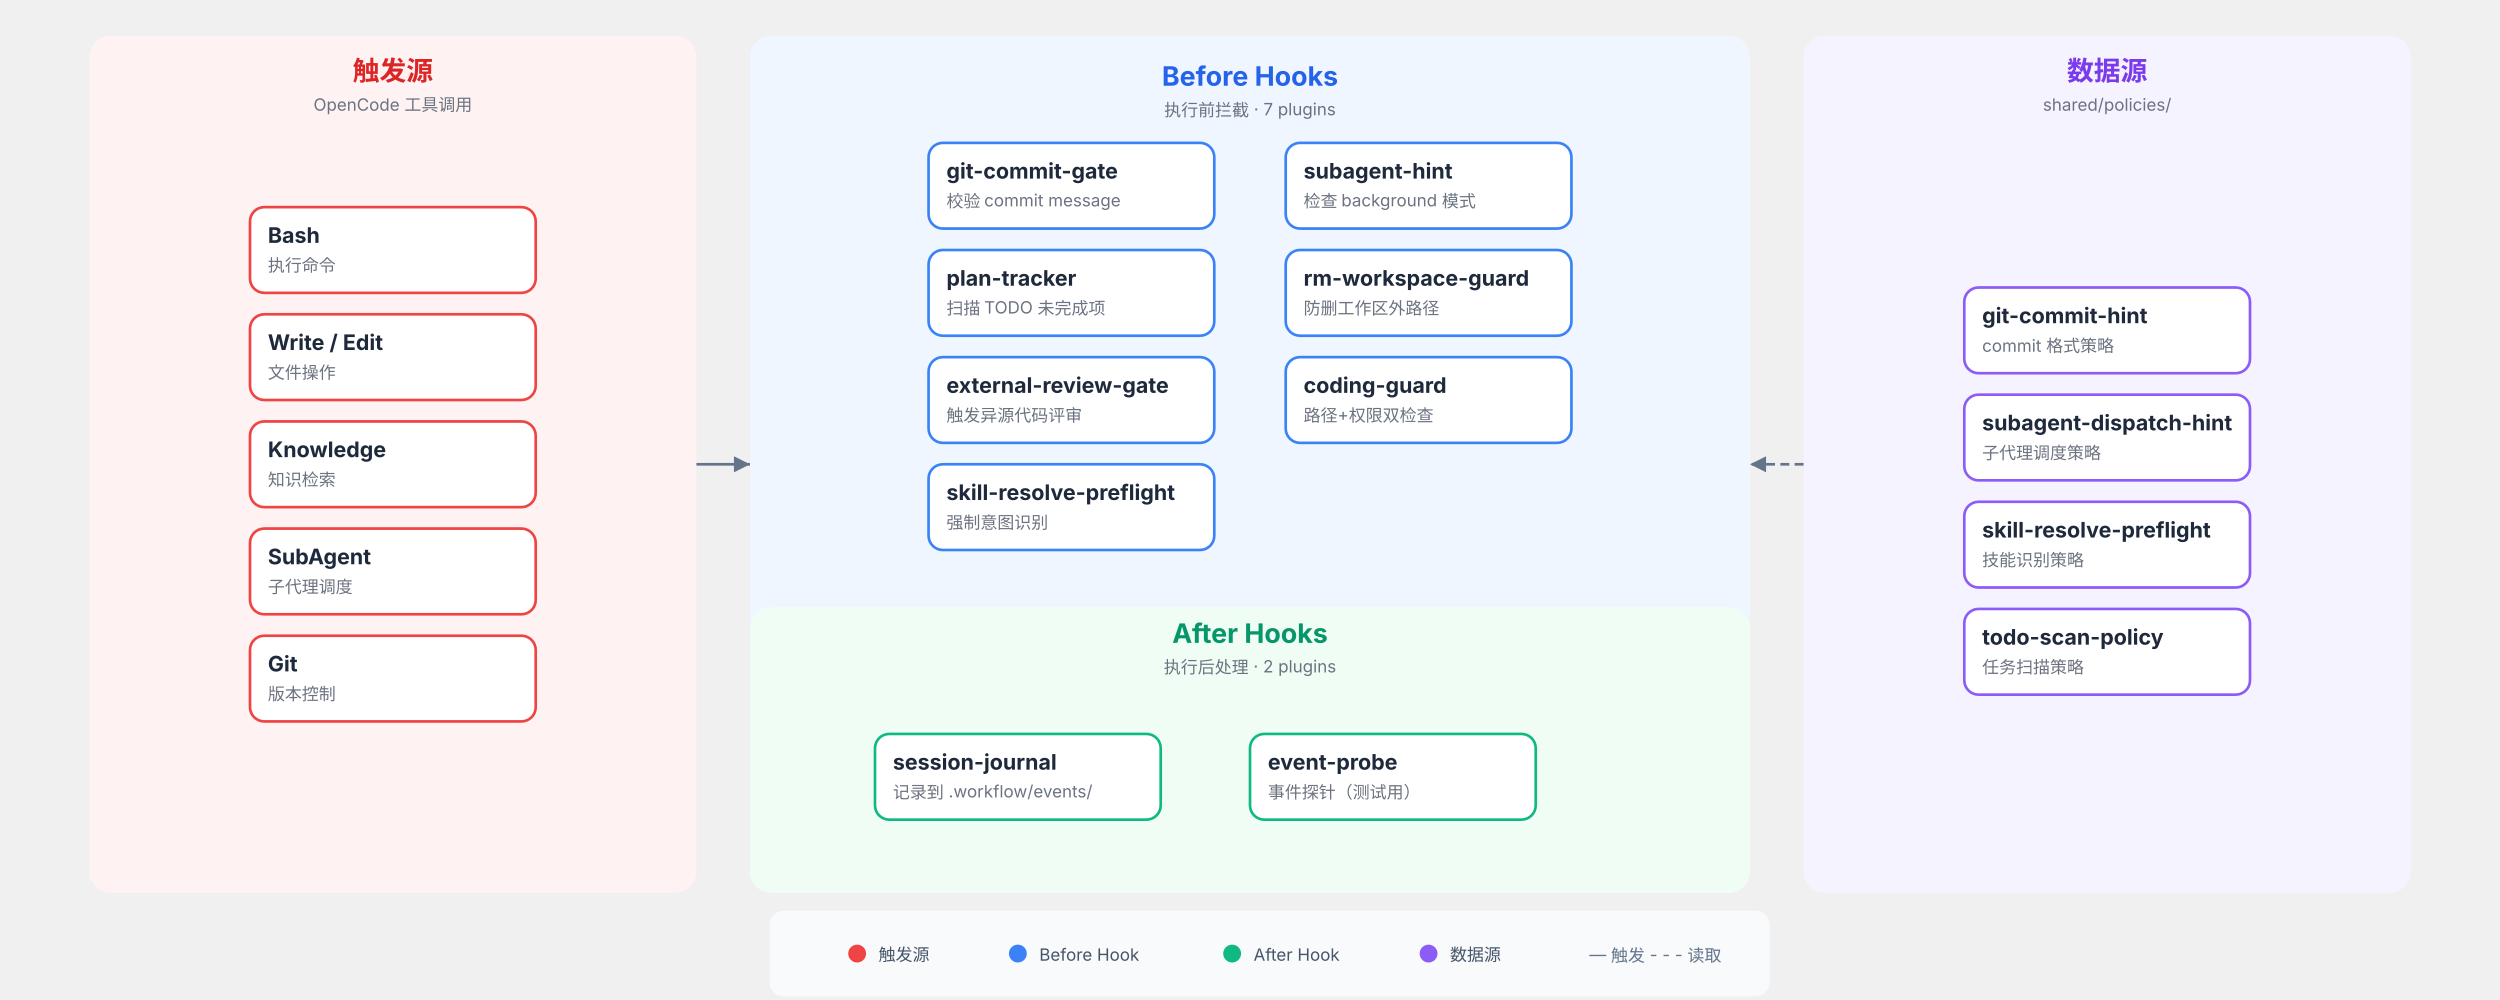
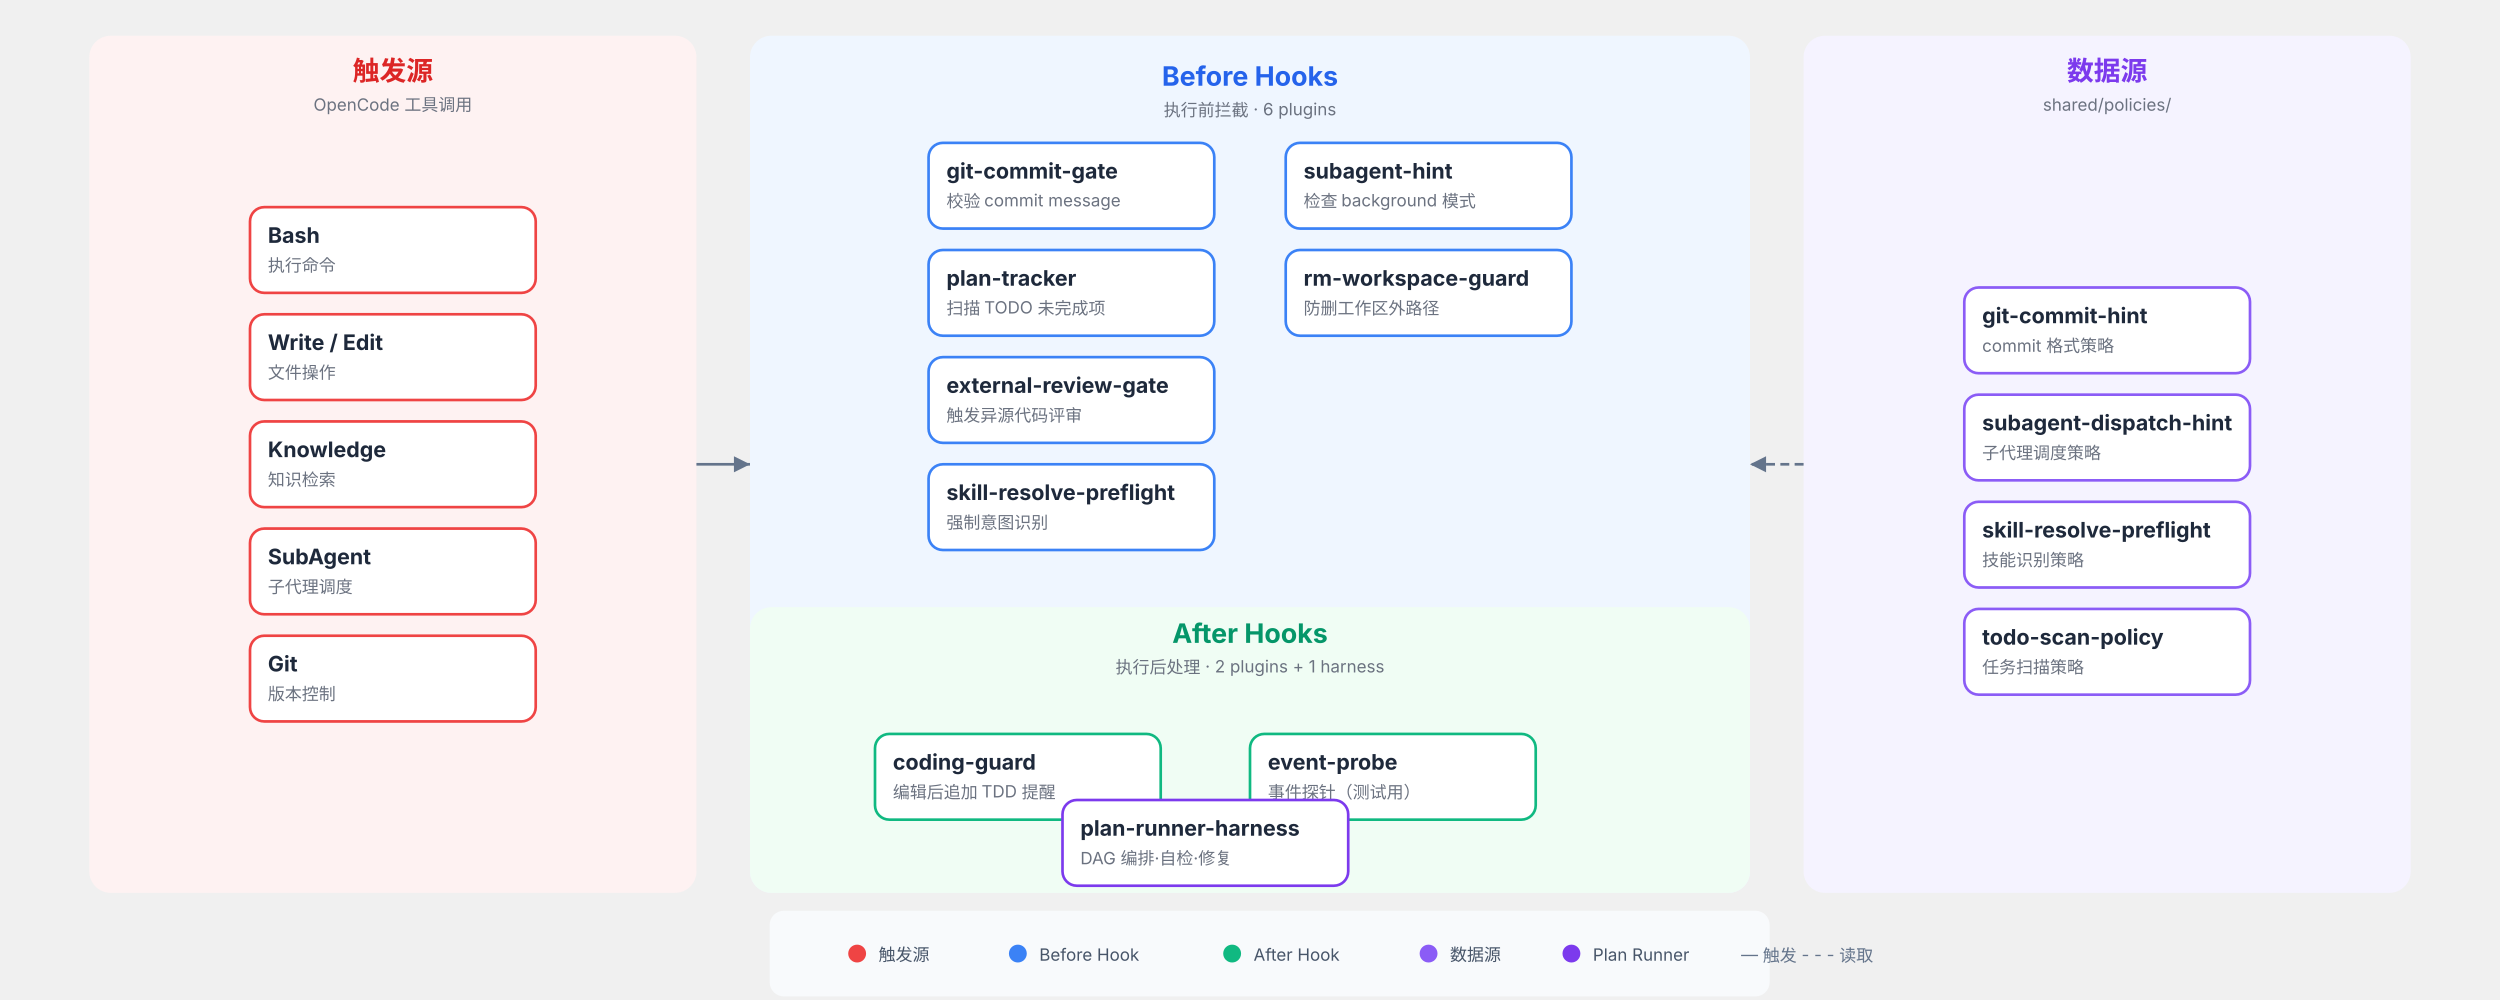
<svg xmlns="http://www.w3.org/2000/svg" viewBox="0 0 1400 560" font-family="system-ui, -apple-system, sans-serif">
  <defs>
    <marker id="arrow" viewBox="0 0 10 10" refX="10" refY="5" markerWidth="6" markerHeight="6" orient="auto">
      <path d="M0,0 L10,5 L0,10 Z" fill="#64748B" />
    </marker>
    <marker id="arrow-dash" viewBox="0 0 10 10" refX="10" refY="5" markerWidth="6" markerHeight="6" orient="auto">
      <path d="M0,0 L10,5 L0,10 Z" fill="#64748B" />
    </marker>
  </defs>
  <rect x="50" y="20" width="340" height="480" rx="12" fill="#FEF2F2" stroke="none" />
  <rect x="420" y="20" width="560" height="480" rx="12" fill="#EFF6FF" stroke="none" />
  <rect x="420" y="340" width="560" height="160" rx="12" fill="#F0FDF4" stroke="none" />
  <rect x="1010" y="20" width="340" height="480" rx="12" fill="#F5F3FF" stroke="none" />
  <rect x="431" y="510" width="560" height="48" rx="8" fill="#F8FAFC" stroke="none" />
  <text x="220" y="45" text-anchor="middle" font-size="15" font-weight="bold" fill="#DC2626">触发源</text>
  <text x="220" y="62" text-anchor="middle" font-size="9.5" fill="#6B7280">OpenCode 工具调用</text>
  <text x="700" y="48" text-anchor="middle" font-size="15" font-weight="bold" fill="#2563EB">Before Hooks</text>
-   <text x="700" y="65" text-anchor="middle" font-size="9.5" fill="#6B7280">执行前拦截 · 7 plugins</text>
+   <text x="700" y="65" text-anchor="middle" font-size="9.5" fill="#6B7280">执行前拦截 · 6 plugins</text>
  <text x="700" y="360" text-anchor="middle" font-size="15" font-weight="bold" fill="#059669">After Hooks</text>
-   <text x="700" y="377" text-anchor="middle" font-size="9.5" fill="#6B7280">执行后处理 · 2 plugins</text>
+   <text x="700" y="377" text-anchor="middle" font-size="9.5" fill="#6B7280">执行后处理 · 2 plugins + 1 harness</text>
  <text x="1180" y="45" text-anchor="middle" font-size="15" font-weight="bold" fill="#7C3AED">数据源</text>
  <text x="1180" y="62" text-anchor="middle" font-size="9.5" fill="#6B7280">shared/policies/</text>
  <rect x="140" y="116" width="160" height="48" rx="8" fill="#FFFFFF" stroke="#EF4444" stroke-width="1.5" />
  <text x="150" y="136" font-size="12" font-weight="bold" fill="#1E293B">Bash</text>
  <text x="150" y="152" font-size="9.5" fill="#6B7280">执行命令</text>
  <rect x="140" y="176" width="160" height="48" rx="8" fill="#FFFFFF" stroke="#EF4444" stroke-width="1.5" />
  <text x="150" y="196" font-size="12" font-weight="bold" fill="#1E293B">Write / Edit</text>
  <text x="150" y="212" font-size="9.5" fill="#6B7280">文件操作</text>
  <rect x="140" y="236" width="160" height="48" rx="8" fill="#FFFFFF" stroke="#EF4444" stroke-width="1.5" />
  <text x="150" y="256" font-size="12" font-weight="bold" fill="#1E293B">Knowledge</text>
  <text x="150" y="272" font-size="9.5" fill="#6B7280">知识检索</text>
  <rect x="140" y="296" width="160" height="48" rx="8" fill="#FFFFFF" stroke="#EF4444" stroke-width="1.5" />
  <text x="150" y="316" font-size="12" font-weight="bold" fill="#1E293B">SubAgent</text>
  <text x="150" y="332" font-size="9.5" fill="#6B7280">子代理调度</text>
  <rect x="140" y="356" width="160" height="48" rx="8" fill="#FFFFFF" stroke="#EF4444" stroke-width="1.5" />
  <text x="150" y="376" font-size="12" font-weight="bold" fill="#1E293B">Git</text>
  <text x="150" y="392" font-size="9.5" fill="#6B7280">版本控制</text>
  <rect x="520" y="80" width="160" height="48" rx="8" fill="#FFFFFF" stroke="#3B82F6" stroke-width="1.5" />
  <text x="530" y="100" font-size="12" font-weight="bold" fill="#1E293B">git-commit-gate</text>
  <text x="530" y="116" font-size="9.5" fill="#6B7280">校验 commit message</text>
  <rect x="520" y="140" width="160" height="48" rx="8" fill="#FFFFFF" stroke="#3B82F6" stroke-width="1.5" />
  <text x="530" y="160" font-size="12" font-weight="bold" fill="#1E293B">plan-tracker</text>
  <text x="530" y="176" font-size="9.5" fill="#6B7280">扫描 TODO 未完成项</text>
  <rect x="520" y="200" width="160" height="48" rx="8" fill="#FFFFFF" stroke="#3B82F6" stroke-width="1.5" />
  <text x="530" y="220" font-size="12" font-weight="bold" fill="#1E293B">external-review-gate</text>
  <text x="530" y="236" font-size="9.5" fill="#6B7280">触发异源代码评审</text>
  <rect x="520" y="260" width="160" height="48" rx="8" fill="#FFFFFF" stroke="#3B82F6" stroke-width="1.5" />
  <text x="530" y="280" font-size="12" font-weight="bold" fill="#1E293B">skill-resolve-preflight</text>
  <text x="530" y="296" font-size="9.5" fill="#6B7280">强制意图识别</text>
  <rect x="720" y="80" width="160" height="48" rx="8" fill="#FFFFFF" stroke="#3B82F6" stroke-width="1.5" />
  <text x="730" y="100" font-size="12" font-weight="bold" fill="#1E293B">subagent-hint</text>
  <text x="730" y="116" font-size="9.5" fill="#6B7280">检查 background 模式</text>
  <rect x="720" y="140" width="160" height="48" rx="8" fill="#FFFFFF" stroke="#3B82F6" stroke-width="1.5" />
  <text x="730" y="160" font-size="12" font-weight="bold" fill="#1E293B">rm-workspace-guard</text>
  <text x="730" y="176" font-size="9.5" fill="#6B7280">防删工作区外路径</text>
-   <rect x="720" y="200" width="160" height="48" rx="8" fill="#FFFFFF" stroke="#3B82F6" stroke-width="1.5" />
-   <text x="730" y="220" font-size="12" font-weight="bold" fill="#1E293B">coding-guard</text>
-   <text x="730" y="236" font-size="9.5" fill="#6B7280">路径+权限双检查</text>
  <rect x="490" y="411" width="160" height="48" rx="8" fill="#FFFFFF" stroke="#10B981" stroke-width="1.5" />
-   <text x="500" y="431" font-size="12" font-weight="bold" fill="#1E293B">session-journal</text>
-   <text x="500" y="447" font-size="9.5" fill="#6B7280">记录到 .workflow/events/</text>
+   <text x="500" y="431" font-size="12" font-weight="bold" fill="#1E293B">coding-guard</text>
+   <text x="500" y="447" font-size="9.5" fill="#6B7280">编辑后追加 TDD 提醒</text>
  <rect x="700" y="411" width="160" height="48" rx="8" fill="#FFFFFF" stroke="#10B981" stroke-width="1.5" />
  <text x="710" y="431" font-size="12" font-weight="bold" fill="#1E293B">event-probe</text>
  <text x="710" y="447" font-size="9.5" fill="#6B7280">事件探针（测试用）</text>
+   <rect x="595" y="448" width="160" height="48" rx="8" fill="#FFFFFF" stroke="#7C3AED" stroke-width="1.5" />
+   <text x="605" y="468" font-size="12" font-weight="bold" fill="#1E293B">plan-runner-harness</text>
+   <text x="605" y="484" font-size="9.5" fill="#6B7280">DAG 编排·自检·修复</text>
  <rect x="1100" y="161" width="160" height="48" rx="8" fill="#FFFFFF" stroke="#8B5CF6" stroke-width="1.5" />
  <text x="1110" y="181" font-size="12" font-weight="bold" fill="#1E293B">git-commit-hint</text>
  <text x="1110" y="197" font-size="9.5" fill="#6B7280">commit 格式策略</text>
  <rect x="1100" y="221" width="160" height="48" rx="8" fill="#FFFFFF" stroke="#8B5CF6" stroke-width="1.5" />
  <text x="1110" y="241" font-size="12" font-weight="bold" fill="#1E293B">subagent-dispatch-hint</text>
  <text x="1110" y="257" font-size="9.5" fill="#6B7280">子代理调度策略</text>
  <rect x="1100" y="281" width="160" height="48" rx="8" fill="#FFFFFF" stroke="#8B5CF6" stroke-width="1.5" />
  <text x="1110" y="301" font-size="12" font-weight="bold" fill="#1E293B">skill-resolve-preflight</text>
  <text x="1110" y="317" font-size="9.5" fill="#6B7280">技能识别策略</text>
  <rect x="1100" y="341" width="160" height="48" rx="8" fill="#FFFFFF" stroke="#8B5CF6" stroke-width="1.5" />
  <text x="1110" y="361" font-size="12" font-weight="bold" fill="#1E293B">todo-scan-policy</text>
  <text x="1110" y="377" font-size="9.5" fill="#6B7280">任务扫描策略</text>
  <line x1="390" y1="260" x2="420" y2="260" stroke="#64748B" stroke-width="1.5" marker-end="url(#arrow)" />
  <line x1="1010" y1="260" x2="980" y2="260" stroke="#64748B" stroke-width="1.5" stroke-dasharray="5,3" marker-end="url(#arrow-dash)" />
  <circle cx="480" cy="534" r="5" fill="#EF4444" />
  <text x="492" y="538" font-size="9.5" fill="#475569">触发源</text>
  <circle cx="570" cy="534" r="5" fill="#3B82F6" />
  <text x="582" y="538" font-size="9.5" fill="#475569">Before Hook</text>
  <circle cx="690" cy="534" r="5" fill="#10B981" />
  <text x="702" y="538" font-size="9.5" fill="#475569">After Hook</text>
  <circle cx="800" cy="534" r="5" fill="#8B5CF6" />
  <text x="812" y="538" font-size="9.5" fill="#475569">数据源</text>
-   <text x="890" y="538" font-size="9.5" fill="#64748B">— 触发  - - - 读取</text>
+   <circle cx="880" cy="534" r="5" fill="#7C3AED" />
+   <text x="892" y="538" font-size="9.5" fill="#475569">Plan Runner</text>
+   <text x="975" y="538" font-size="9.5" fill="#64748B">— 触发  - - - 读取</text>
</svg>
